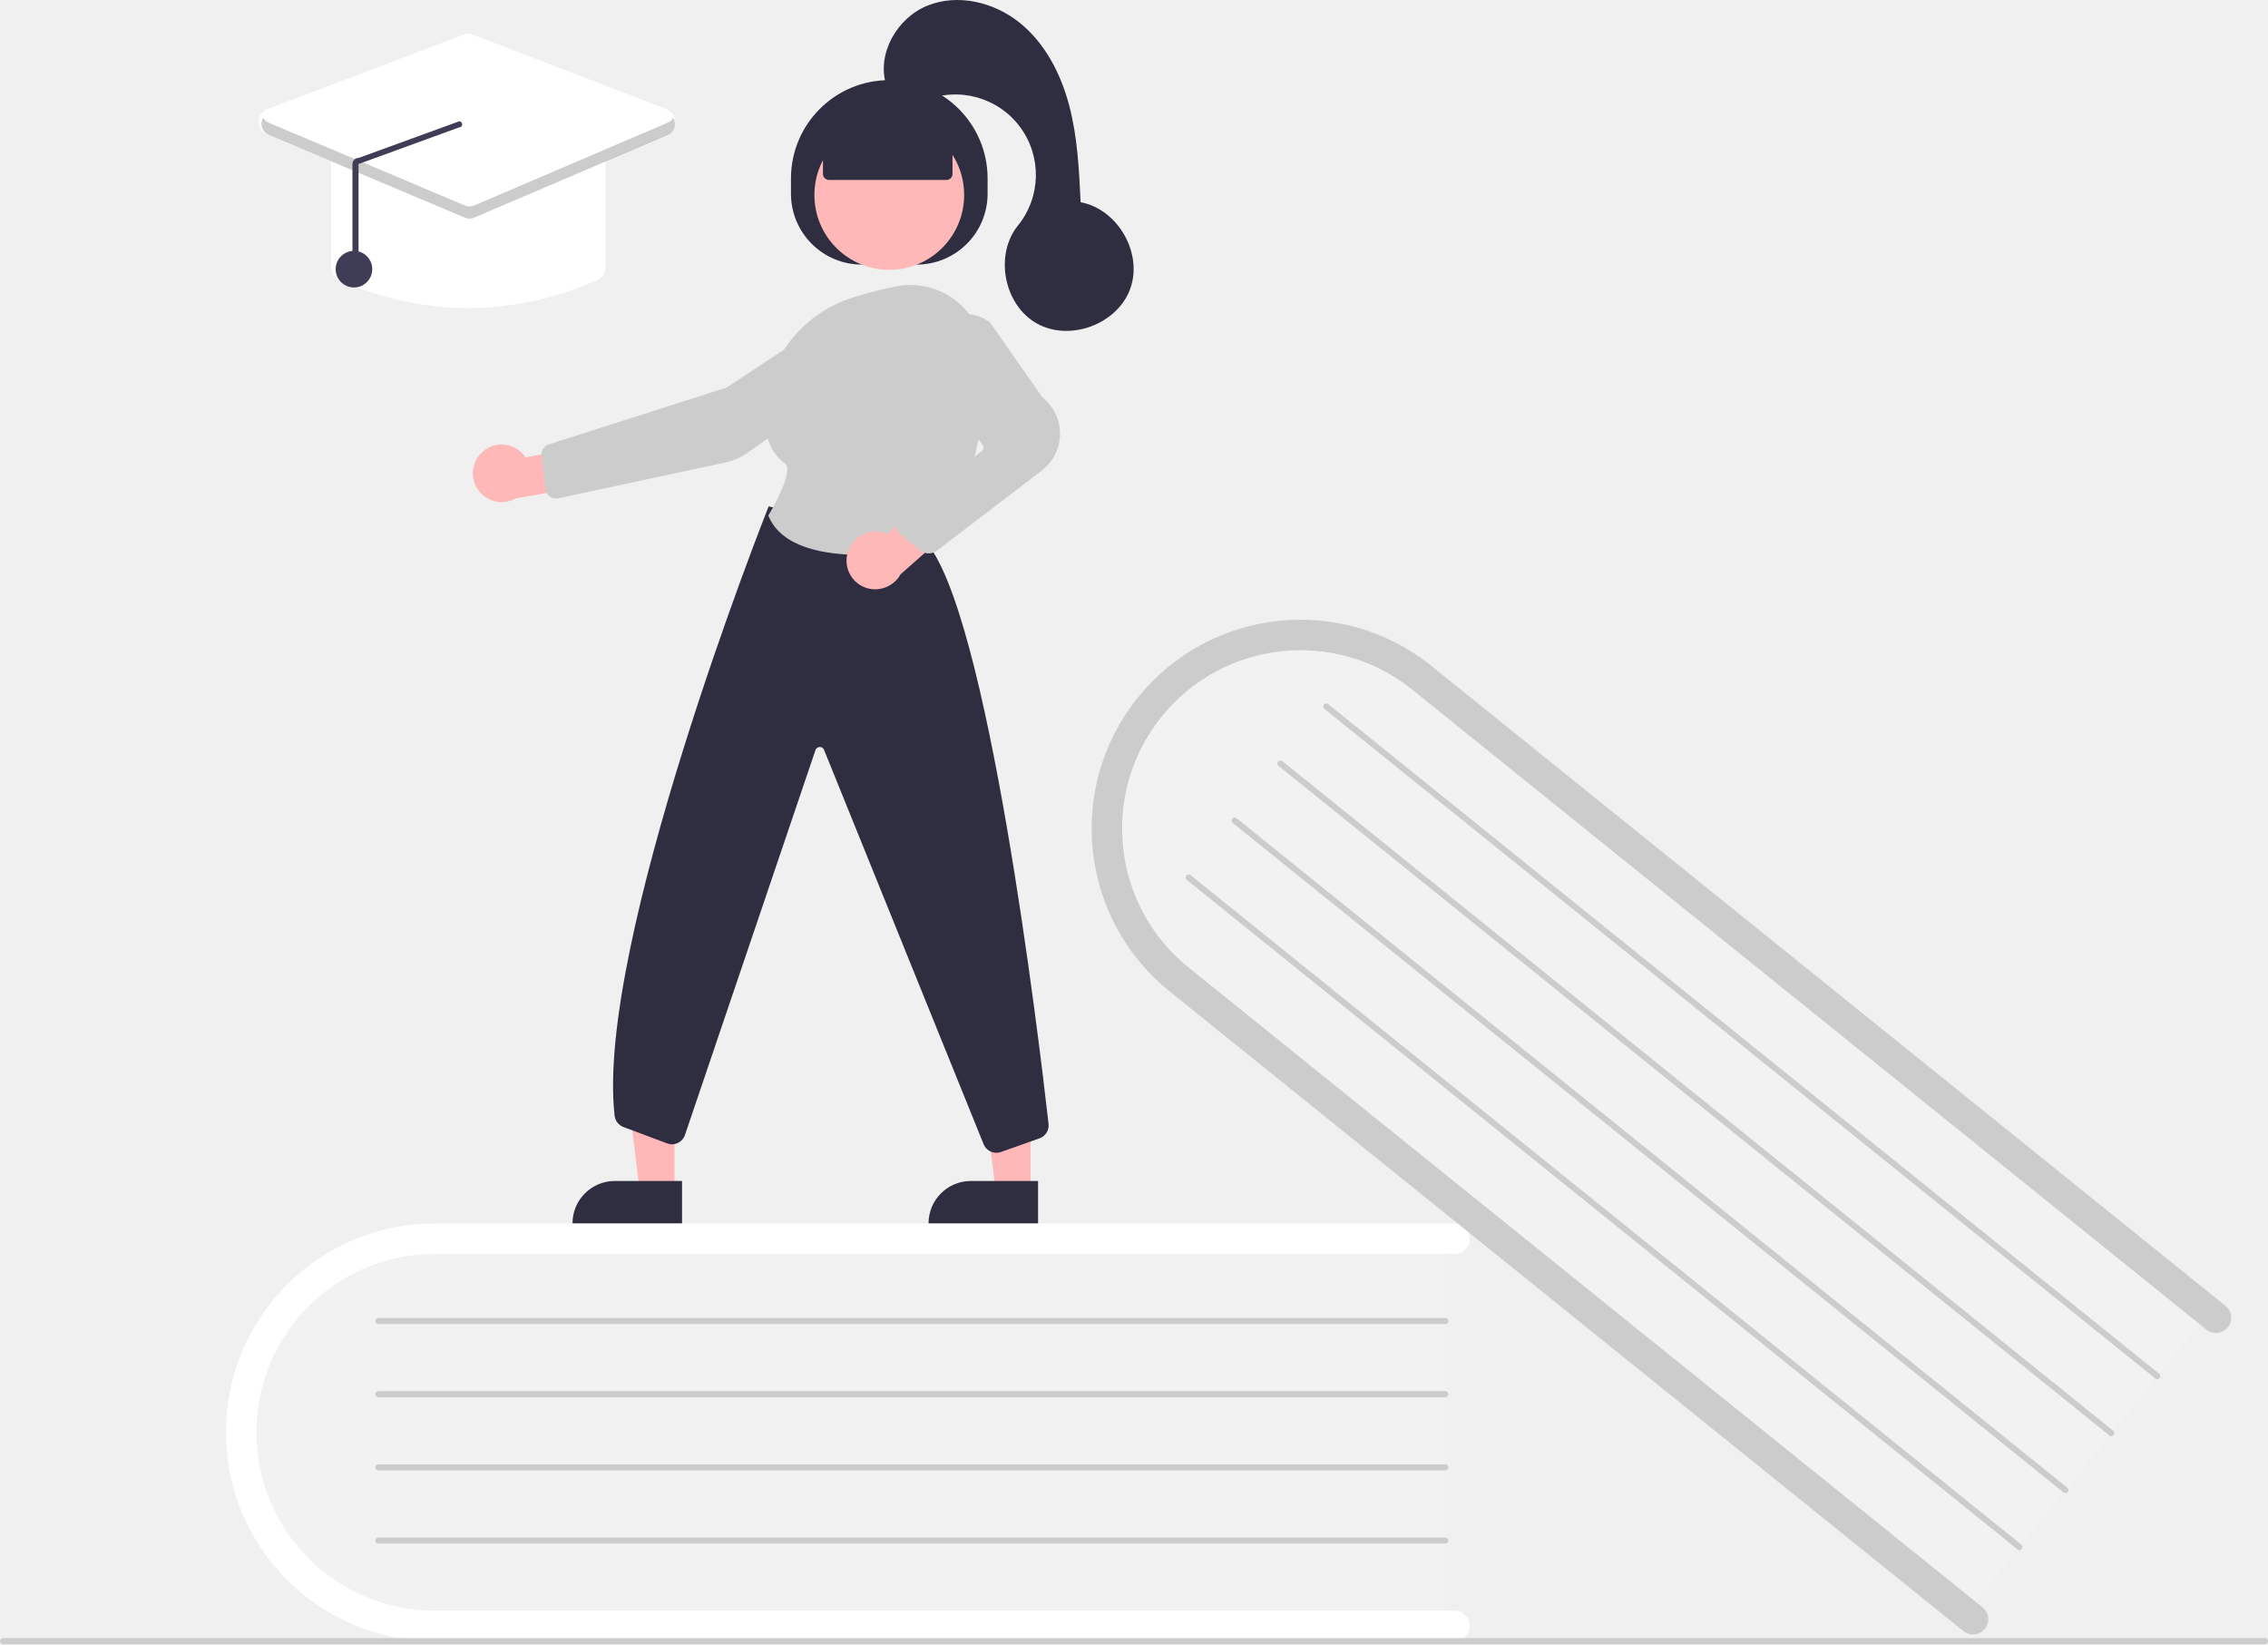
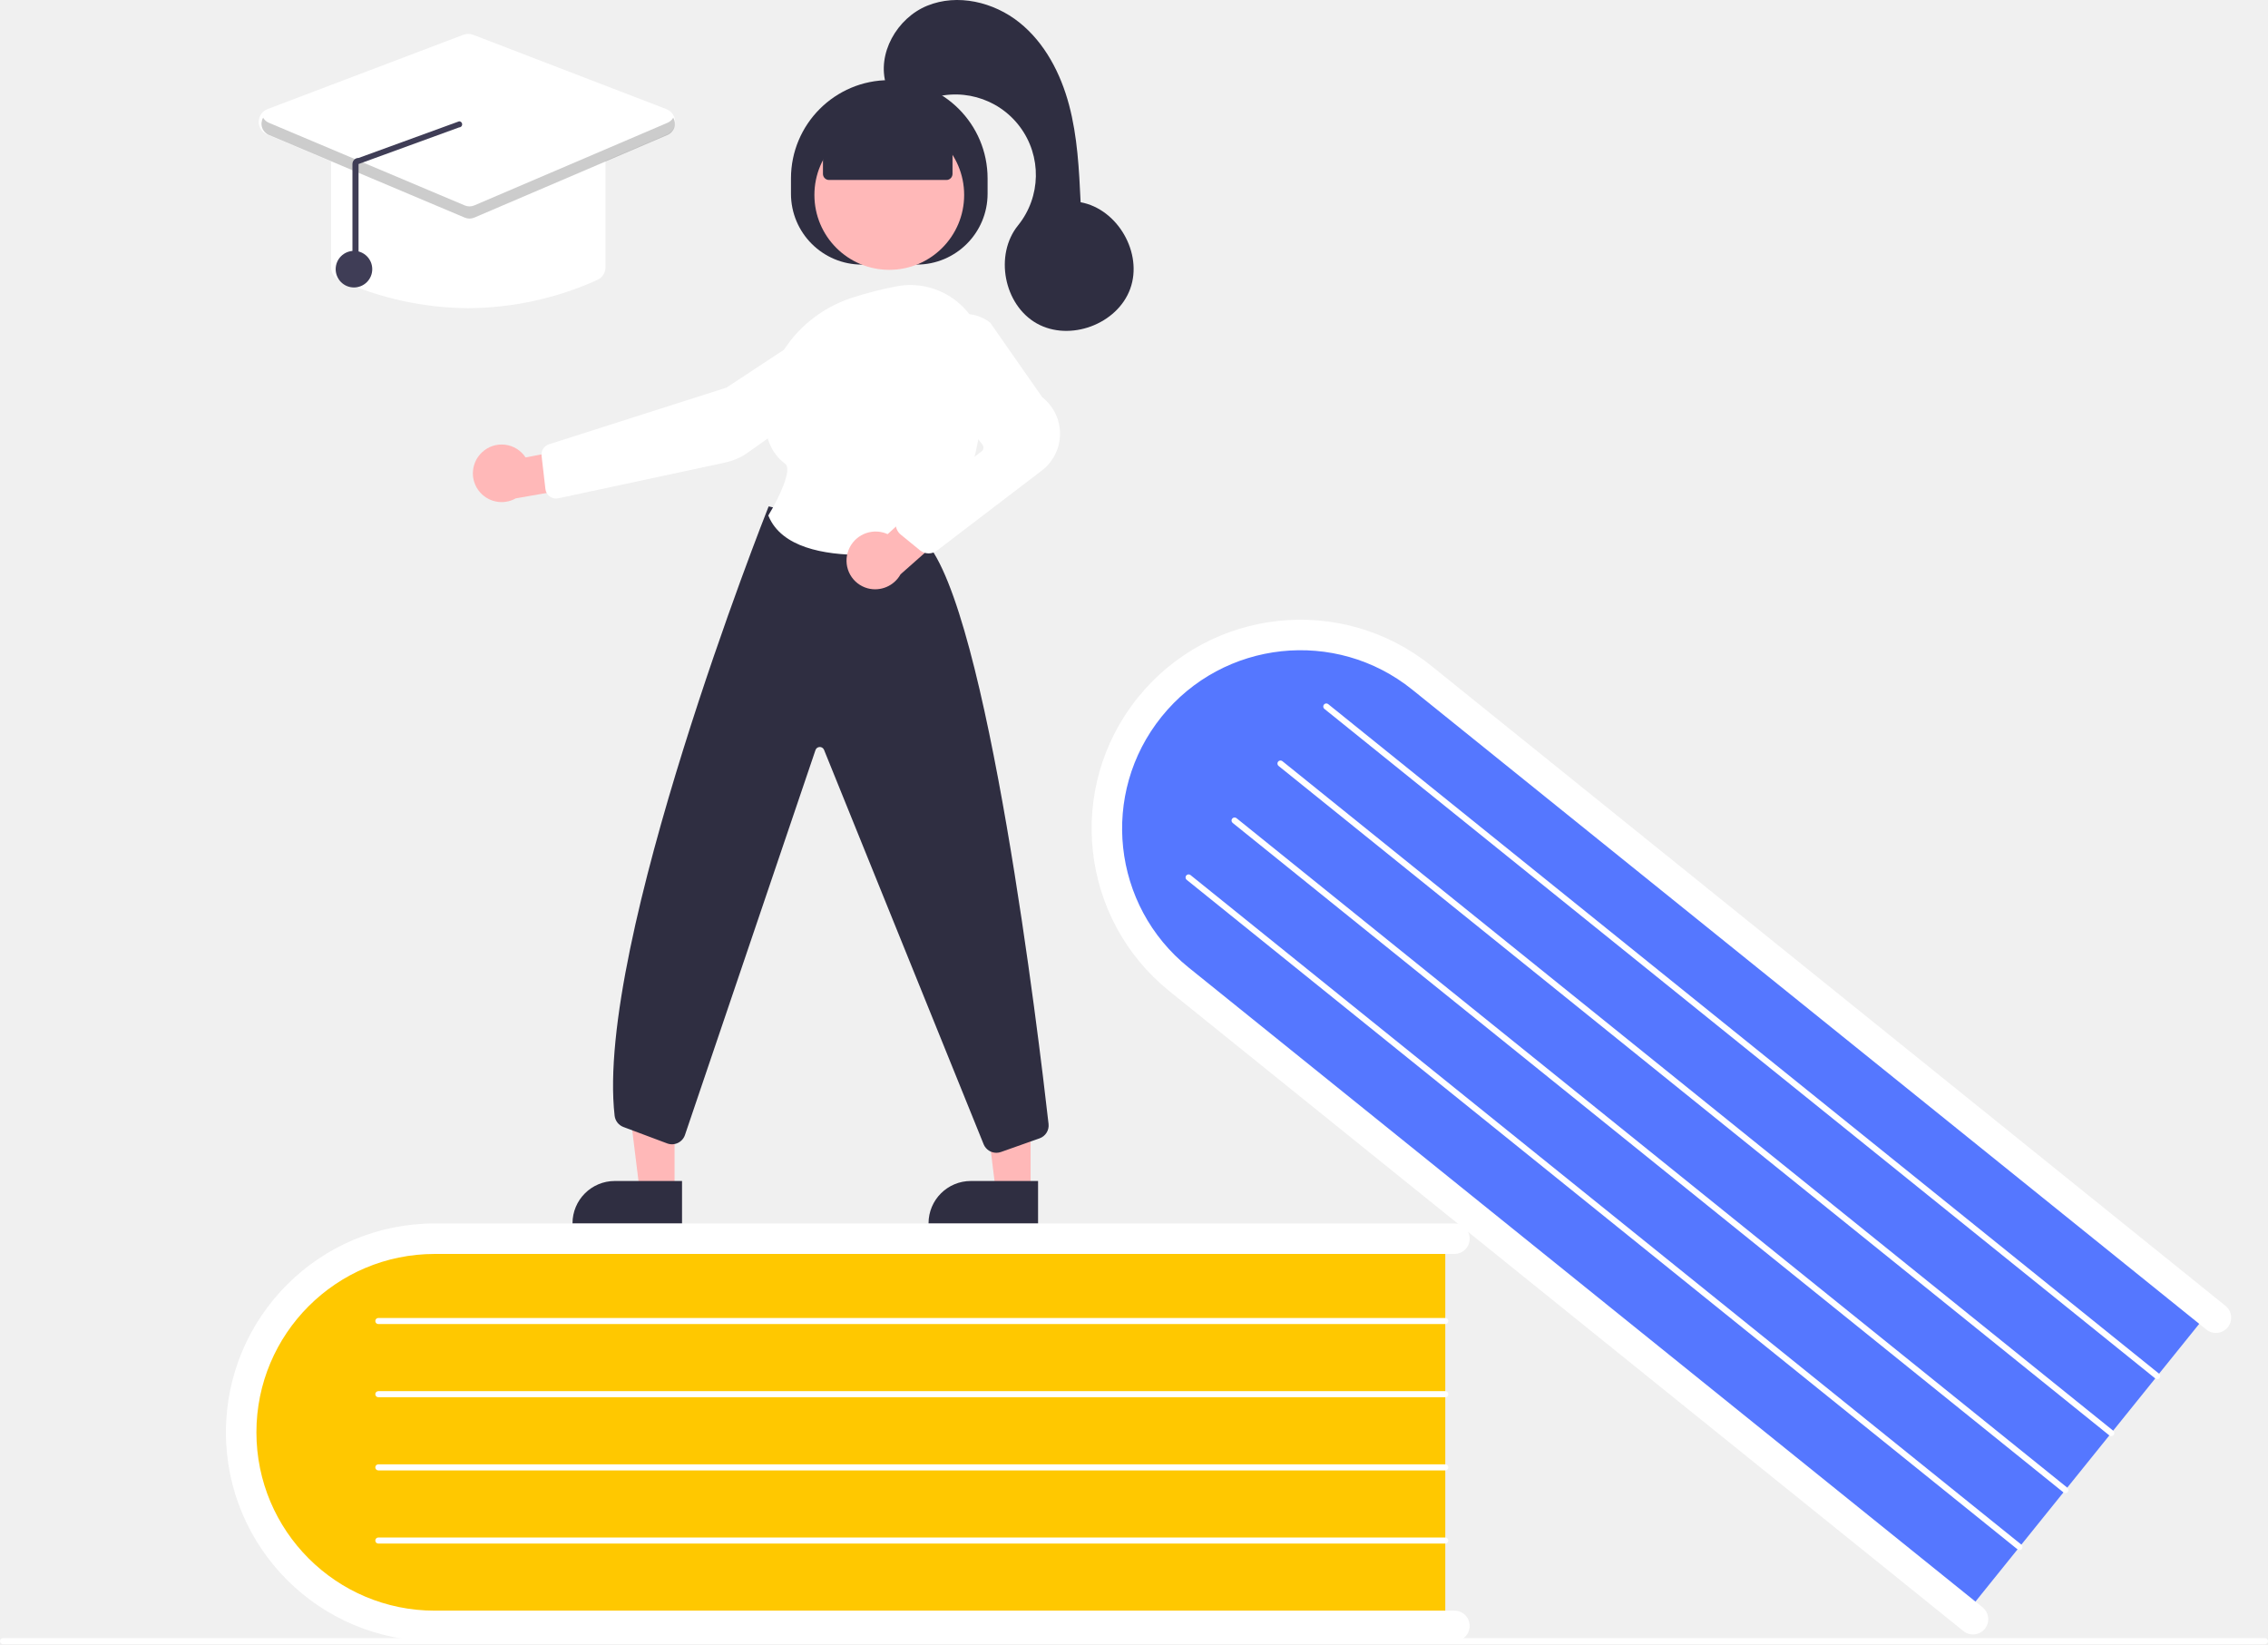
<svg xmlns="http://www.w3.org/2000/svg" id="b7798a4d-5163-44df-883c-b45df1683271" data-name="Layer 1" width="744" height="539.286" viewBox="0 0 744 539.286">
-   <path d="M702.114,584.643v130H376.415c-37.109,0-67.301-29.16-67.301-65s30.192-65,67.301-65Z" transform="translate(-228 -180.357)" fill="#f2f2f2" />
+   <path d="M702.114,584.643v130H376.415c-37.109,0-67.301-29.16-67.301-65s30.192-65,67.301-65Z" transform="translate(-228 -180.357)" fill="#ffc800" />
  <path d="M710.114,713.643a5.002,5.002,0,0,1-5,5h-334.5a68.5,68.5,0,1,1,0-137h334.5a5,5,0,0,1,0,10h-334.5a58.5,58.5,0,1,0,0,117h334.5A5.002,5.002,0,0,1,710.114,713.643Z" transform="translate(-228 -180.357)" fill="#ffffff" />
-   <path d="M702.114,614.643h-350a1,1,0,1,1,0-2h350a1,1,0,0,1,0,2Z" transform="translate(-228 -180.357)" fill="#ccc" />
-   <path d="M702.114,638.643h-350a1,1,0,1,1,0-2h350a1,1,0,0,1,0,2Z" transform="translate(-228 -180.357)" fill="#ccc" />
-   <path d="M702.114,662.643h-350a1,1,0,1,1,0-2h350a1,1,0,0,1,0,2Z" transform="translate(-228 -180.357)" fill="#ccc" />
-   <path d="M702.114,686.643h-350a1,1,0,1,1,0-2h350a1,1,0,0,1,0,2Z" transform="translate(-228 -180.357)" fill="#ccc" />
-   <path d="M953.832,609.114,872.267,710.342,618.652,505.992c-28.896-23.283-34.111-64.932-11.624-92.84s64.292-31.671,93.189-8.388Z" transform="translate(-228 -180.357)" fill="#f2f2f2" />
-   <path d="M879.124,714.583a5.002,5.002,0,0,1-7.031.756L611.625,505.467a68.5,68.5,0,0,1,85.957-106.679L958.05,608.66a5,5,0,1,1-6.274,7.787L691.307,406.575a58.5,58.5,0,1,0-73.408,91.106L878.367,707.553A5.002,5.002,0,0,1,879.124,714.583Z" transform="translate(-228 -180.357)" fill="#ccc" />
-   <path d="M935.009,632.474,662.471,412.877a1,1,0,1,1,1.255-1.557L936.264,630.917a1,1,0,1,1-1.255,1.557Z" transform="translate(-228 -180.357)" fill="#ccc" />
-   <path d="M919.951,651.163,647.413,431.565a1,1,0,0,1,1.255-1.557L921.206,649.605a1,1,0,1,1-1.255,1.557Z" transform="translate(-228 -180.357)" fill="#ccc" />
-   <path d="M904.893,669.851,632.355,450.254a1,1,0,0,1,1.255-1.557L906.148,668.294a1,1,0,1,1-1.255,1.557Z" transform="translate(-228 -180.357)" fill="#ccc" />
-   <path d="M889.835,688.539,617.297,468.942a1,1,0,1,1,1.255-1.557L891.089,686.982a1,1,0,1,1-1.255,1.557Z" transform="translate(-228 -180.357)" fill="#ccc" />
-   <path d="M971,719.643H229a1,1,0,0,1,0-2H971a1,1,0,0,1,0,2Z" transform="translate(-228 -180.357)" fill="#ccc" />
+   <path d="M702.114,614.643h-350a1,1,0,1,1,0-2h350a1,1,0,0,1,0,2Z" transform="translate(-228 -180.357)" fill="#fff" />
+   <path d="M702.114,638.643h-350a1,1,0,1,1,0-2h350a1,1,0,0,1,0,2Z" transform="translate(-228 -180.357)" fill="#fff" />
+   <path d="M702.114,662.643h-350a1,1,0,1,1,0-2h350a1,1,0,0,1,0,2Z" transform="translate(-228 -180.357)" fill="#fff" />
+   <path d="M702.114,686.643h-350a1,1,0,1,1,0-2h350a1,1,0,0,1,0,2Z" transform="translate(-228 -180.357)" fill="#fff" />
+   <path d="M953.832,609.114,872.267,710.342,618.652,505.992c-28.896-23.283-34.111-64.932-11.624-92.84s64.292-31.671,93.189-8.388Z" transform="translate(-228 -180.357)" fill="#57f" />
+   <path d="M879.124,714.583a5.002,5.002,0,0,1-7.031.756L611.625,505.467a68.5,68.5,0,0,1,85.957-106.679L958.05,608.66a5,5,0,1,1-6.274,7.787L691.307,406.575a58.5,58.5,0,1,0-73.408,91.106L878.367,707.553A5.002,5.002,0,0,1,879.124,714.583Z" transform="translate(-228 -180.357)" fill="#fff" />
+   <path d="M935.009,632.474,662.471,412.877a1,1,0,1,1,1.255-1.557L936.264,630.917a1,1,0,1,1-1.255,1.557Z" transform="translate(-228 -180.357)" fill="#fff" />
+   <path d="M919.951,651.163,647.413,431.565a1,1,0,0,1,1.255-1.557L921.206,649.605a1,1,0,1,1-1.255,1.557Z" transform="translate(-228 -180.357)" fill="#fff" />
+   <path d="M904.893,669.851,632.355,450.254a1,1,0,0,1,1.255-1.557L906.148,668.294a1,1,0,1,1-1.255,1.557Z" transform="translate(-228 -180.357)" fill="#fff" />
+   <path d="M889.835,688.539,617.297,468.942a1,1,0,1,1,1.255-1.557L891.089,686.982a1,1,0,1,1-1.255,1.557Z" transform="translate(-228 -180.357)" fill="#fff" />
+   <path d="M971,719.643H229a1,1,0,0,1,0-2H971a1,1,0,0,1,0,2Z" transform="translate(-228 -180.357)" fill="#fff" />
  <polygon points="338.081 390.622 326.649 390.621 321.212 346.525 338.085 346.527 338.081 390.622" fill="#ffb8b8" />
  <path d="M318.482,387.355h22.048a0,0,0,0,1,0,0v13.882a0,0,0,0,1,0,0H304.6a0,0,0,0,1,0,0v0A13.882,13.882,0,0,1,318.482,387.355Z" fill="#2f2e41" />
  <polygon points="221.286 390.622 209.854 390.621 204.417 346.525 221.29 346.527 221.286 390.622" fill="#ffb8b8" />
  <path d="M201.688,387.355h22.048a0,0,0,0,1,0,0v13.882a0,0,0,0,1,0,0H187.806a0,0,0,0,1,0,0v0A13.882,13.882,0,0,1,201.688,387.355Z" fill="#2f2e41" />
  <path d="M487.471,243.89v-5a32.25,32.25,0,0,1,32.25-32.25h0a32.25,32.25,0,0,1,32.25,32.25v5a23.25,23.25,0,0,1-23.25,23.25h-18A23.25,23.25,0,0,1,487.471,243.89Z" transform="translate(-228 -180.357)" fill="#2f2e41" />
  <circle cx="291.721" cy="63.942" r="24.561" fill="#ffb8b8" />
  <path d="M634.488,376.475" transform="translate(-228 -180.357)" fill="#ffb8b8" />
  <path d="M386.125,328.713A9.377,9.377,0,0,1,400.405,330.39l21.055-3.983,5.541,12.205-29.812,5.207a9.428,9.428,0,0,1-11.064-15.106Z" transform="translate(-228 -180.357)" fill="#ffb8b8" />
-   <path d="M500.573,284.328l.275.417L466.322,307.49l-58.258,18.603a3.508,3.508,0,0,0-2.412,3.738l1.271,10.947a3.501,3.501,0,0,0,4.21,3.018l54.83-11.753a19.806,19.806,0,0,0,7.371-3.245L512.122,301.201a10.02,10.02,0,0,0,4.158-8.947,9.975,9.975,0,0,0-15.433-7.508Z" transform="translate(-228 -180.357)" fill="#ccc" />
+   <path d="M500.573,284.328l.275.417L466.322,307.49l-58.258,18.603a3.508,3.508,0,0,0-2.412,3.738l1.271,10.947a3.501,3.501,0,0,0,4.21,3.018l54.83-11.753a19.806,19.806,0,0,0,7.371-3.245L512.122,301.201a10.02,10.02,0,0,0,4.158-8.947,9.975,9.975,0,0,0-15.433-7.508Z" transform="translate(-228 -180.357)" fill="#fff" />
  <path d="M554.853,558.466a4.518,4.518,0,0,1-4.138-2.701l-52.41-129.501a1.5,1.5,0,0,0-2.809.158L452.739,552.495a4.501,4.501,0,0,1-5.882,2.891l-14.338-5.377a4.489,4.489,0,0,1-2.897-3.705c-6.45-56.192,49.8-198.03,50.369-199.456l.157-.395,51.277,11.343.107.116c20.458,22.318,37.273,163.082,40.437,191.074a4.479,4.479,0,0,1-2.971,4.747l-12.656,4.476A4.457,4.457,0,0,1,554.853,558.466Z" transform="translate(-228 -180.357)" fill="#2f2e41" />
-   <path d="M510.673,362.363c-12.424,0-26.274-2.477-30.538-12.701l-.098-.235.133-.218c3.365-5.521,7.813-14.94,5.422-16.709-4.709-3.482-6.994-9.21-6.792-17.025.44-16.966,12-32.029,28.766-37.482h0A127.642,127.642,0,0,1,521.829,274.321a24.281,24.281,0,0,1,20.133,4.972,24.526,24.526,0,0,1,9.096,18.871c.176,18.131-2.615,43.383-16.912,60.72a4.448,4.448,0,0,1-2.633,1.531A122.223,122.223,0,0,1,510.673,362.363Z" transform="translate(-228 -180.357)" fill="#ccc" />
+   <path d="M510.673,362.363c-12.424,0-26.274-2.477-30.538-12.701l-.098-.235.133-.218c3.365-5.521,7.813-14.94,5.422-16.709-4.709-3.482-6.994-9.21-6.792-17.025.44-16.966,12-32.029,28.766-37.482h0A127.642,127.642,0,0,1,521.829,274.321a24.281,24.281,0,0,1,20.133,4.972,24.526,24.526,0,0,1,9.096,18.871c.176,18.131-2.615,43.383-16.912,60.72a4.448,4.448,0,0,1-2.633,1.531A122.223,122.223,0,0,1,510.673,362.363Z" transform="translate(-228 -180.357)" fill="#fff" />
  <path d="M506.051,361.684a9.556,9.556,0,0,1,11.678-6.664,9.407,9.407,0,0,1,1.448.536l15.987-14.549,11.118,7.49-22.862,20.231a9.539,9.539,0,0,1-10.813,4.587A9.394,9.394,0,0,1,506.051,361.684Z" transform="translate(-228 -180.357)" fill="#ffb8b8" />
-   <path d="M532.632,361.869a4.488,4.488,0,0,1-2.845-1.015l-6.304-5.152a4.5,4.5,0,0,1,.109-7.055l26.442-20.28a1.503,1.503,0,0,0,.283-2.095L533.996,304.696a13.285,13.285,0,0,1,.887-17.114h0a13.248,13.248,0,0,1,17.888-1.431l.103.109,17.042,24.402a15.193,15.193,0,0,1-.36,24.186l-34.246,26.139A4.507,4.507,0,0,1,532.632,361.869Z" transform="translate(-228 -180.357)" fill="#ccc" />
+   <path d="M532.632,361.869a4.488,4.488,0,0,1-2.845-1.015l-6.304-5.152a4.5,4.5,0,0,1,.109-7.055l26.442-20.28a1.503,1.503,0,0,0,.283-2.095L533.996,304.696a13.285,13.285,0,0,1,.887-17.114h0a13.248,13.248,0,0,1,17.888-1.431l.103.109,17.042,24.402a15.193,15.193,0,0,1-.36,24.186l-34.246,26.139A4.507,4.507,0,0,1,532.632,361.869Z" transform="translate(-228 -180.357)" fill="#fff" />
  <path d="M497.965,237.39V225.204l21.756-9.5,20.744,9.5v12.186a2,2,0,0,1-2,2h-38.5A2,2,0,0,1,497.965,237.39Z" transform="translate(-228 -180.357)" fill="#2f2e41" />
  <path d="M518.722,208.257c-3.199-10.239,3.519-21.972,13.451-26.025s21.813-1.22,30.194,5.476,13.58,16.724,16.335,27.091,3.278,21.177,3.787,31.891c12.202,2.241,20.503,16.714,16.276,28.378s-19.873,17.459-30.678,11.362-13.935-22.485-6.136-32.134a26.374,26.374,0,0,0-30.688-40.91C525.248,215.902,517.702,209.368,518.722,208.257Z" transform="translate(-228 -180.357)" fill="#2f2e41" />
  <path d="M381.614,281.44a104.449,104.449,0,0,1-42.348-9.275,4.473,4.473,0,0,1-2.652-4.104V231.643a4.505,4.505,0,0,1,4.5-4.5h81a4.505,4.505,0,0,1,4.5,4.5v36.418a4.473,4.473,0,0,1-2.652,4.104h0A104.449,104.449,0,0,1,381.614,281.44Z" transform="translate(-228 -180.357)" fill="#ffffff" />
  <path d="M381.603,251.937a4.505,4.505,0,0,1-1.749-.352l-64.232-27.1a4.5,4.5,0,0,1,.153-8.353L380.008,191.765a4.484,4.484,0,0,1,3.211.007l63.372,24.368a4.5,4.5,0,0,1,.154,8.338L383.373,251.577A4.507,4.507,0,0,1,381.603,251.937Z" transform="translate(-228 -180.357)" fill="#ffffff" />
  <circle cx="116.114" cy="88.286" r="6" fill="#3f3d56" />
  <path d="M446.965,220.631,383.592,247.73a4,4,0,0,1-3.127.008l-64.232-27.099a3.925,3.925,0,0,1-1.913-1.681,3.997,3.997,0,0,0,1.913,5.681l64.232,27.099a4,4,0,0,0,3.127-.008l63.373-27.099a3.997,3.997,0,0,0,1.895-5.673A3.927,3.927,0,0,1,446.965,220.631Z" transform="translate(-228 -180.357)" opacity="0.2" />
  <path d="M344.618,268.62a1,1,0,0,0,1-1V234.158l32.981-12.015a1,1,0,0,0,.03-2l-32.981,12.015a1.962,1.962,0,0,0-1.433.575,1.986,1.986,0,0,0-.596,1.425v33.461A1,1,0,0,0,344.618,268.62Z" transform="translate(-228 -180.357)" fill="#3f3d56" />
</svg>
